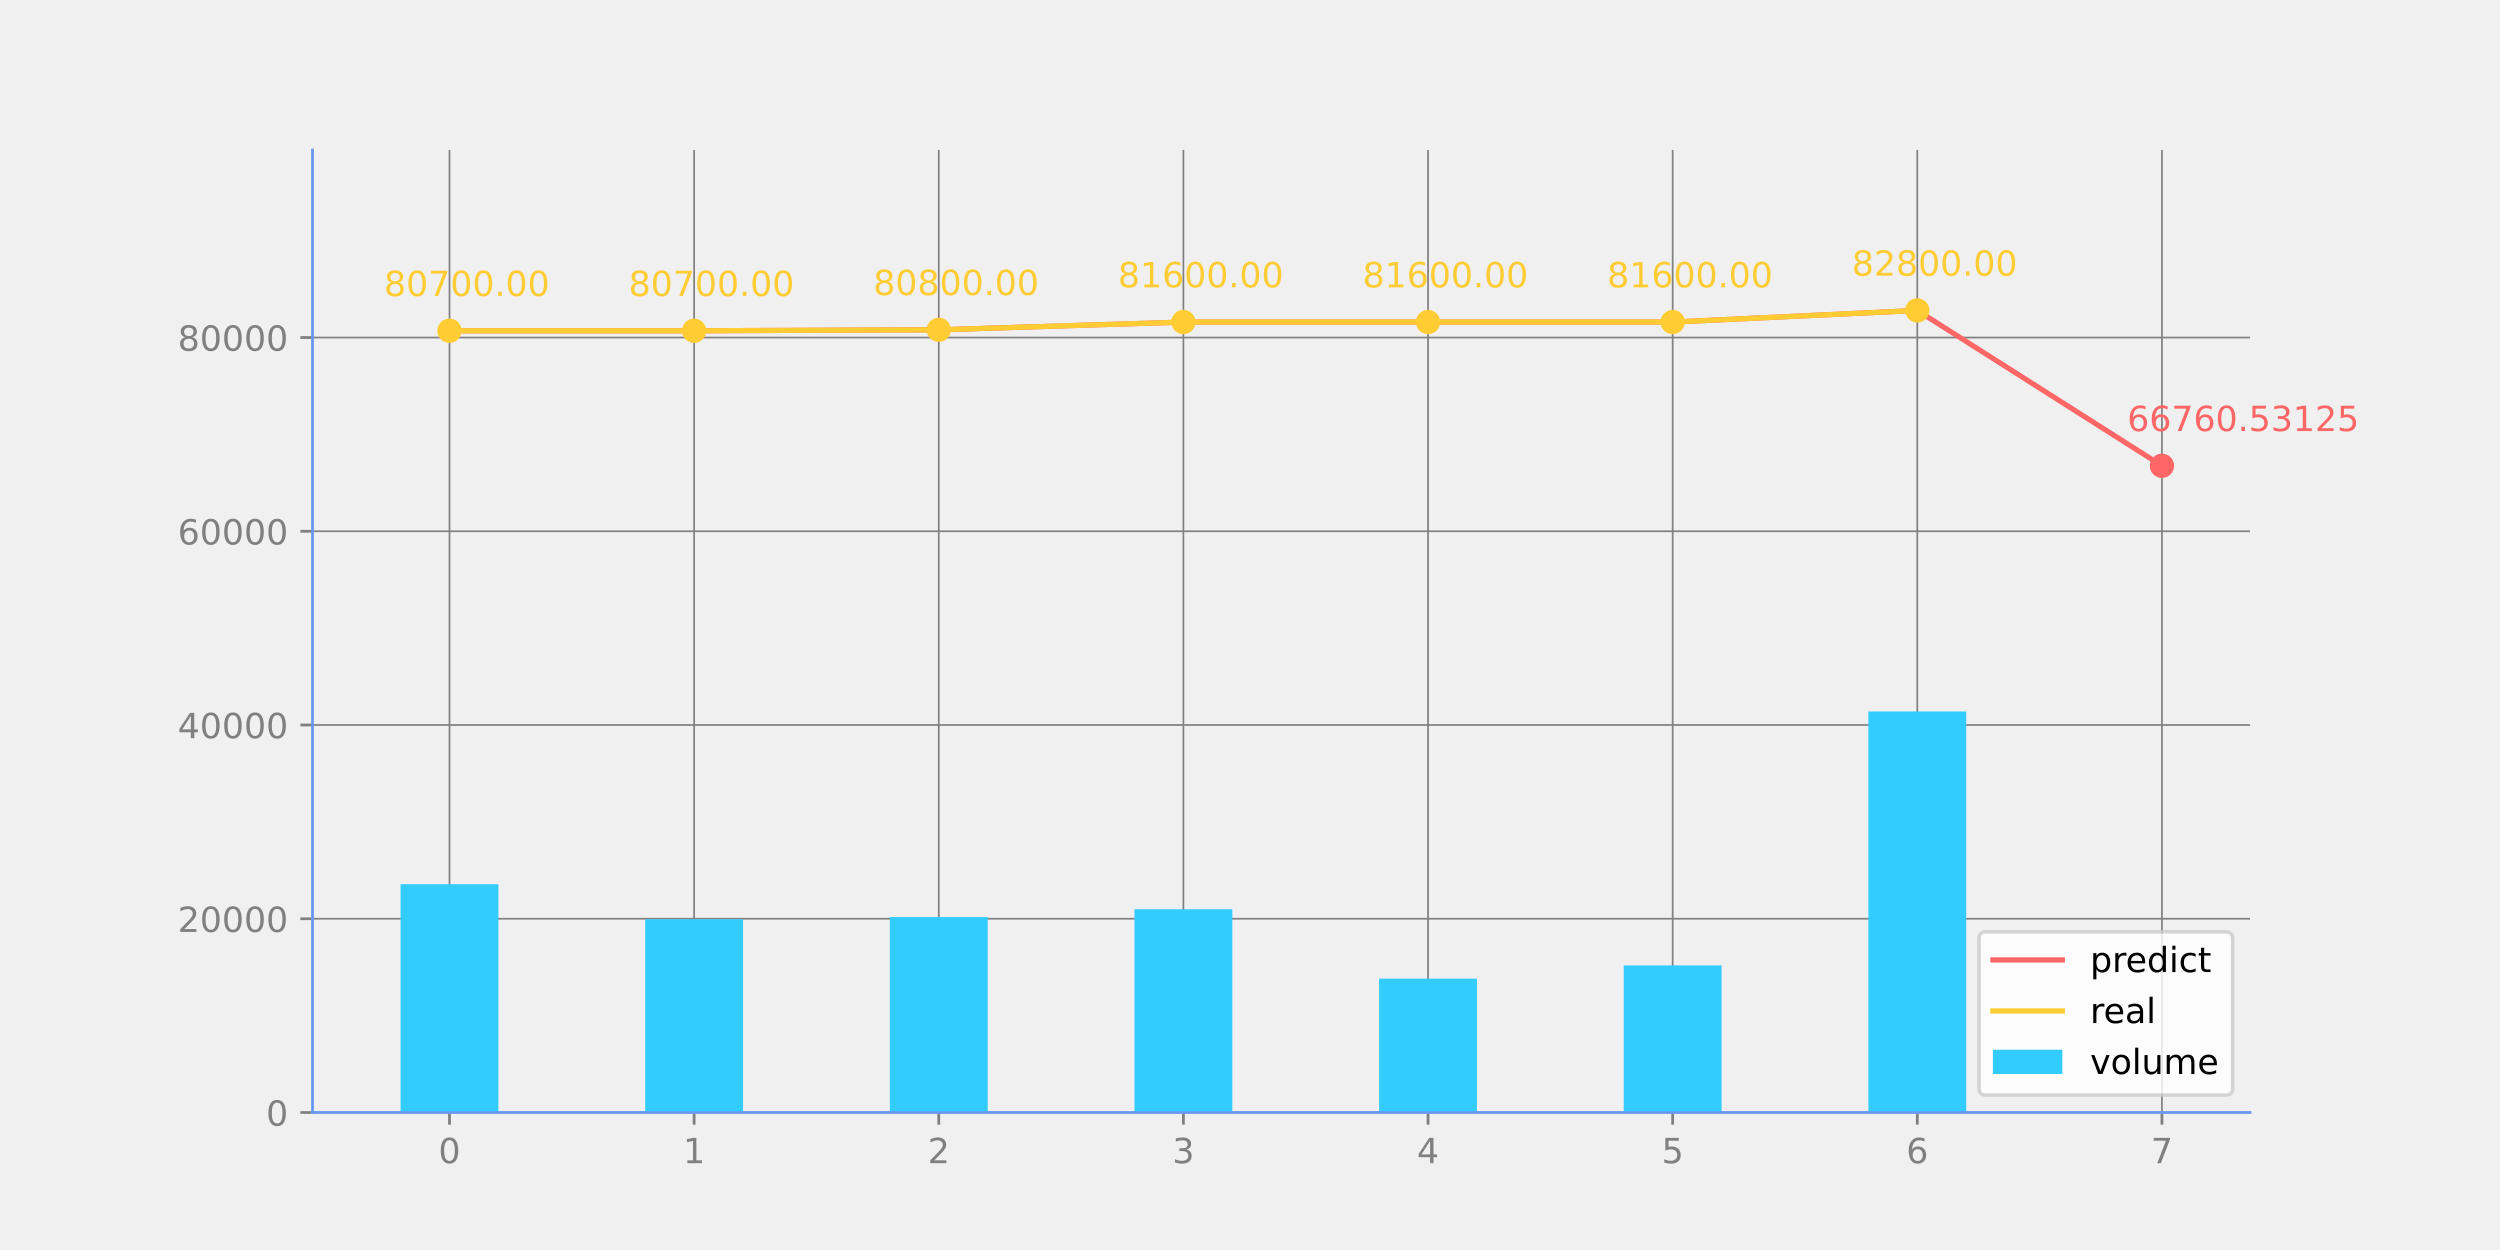
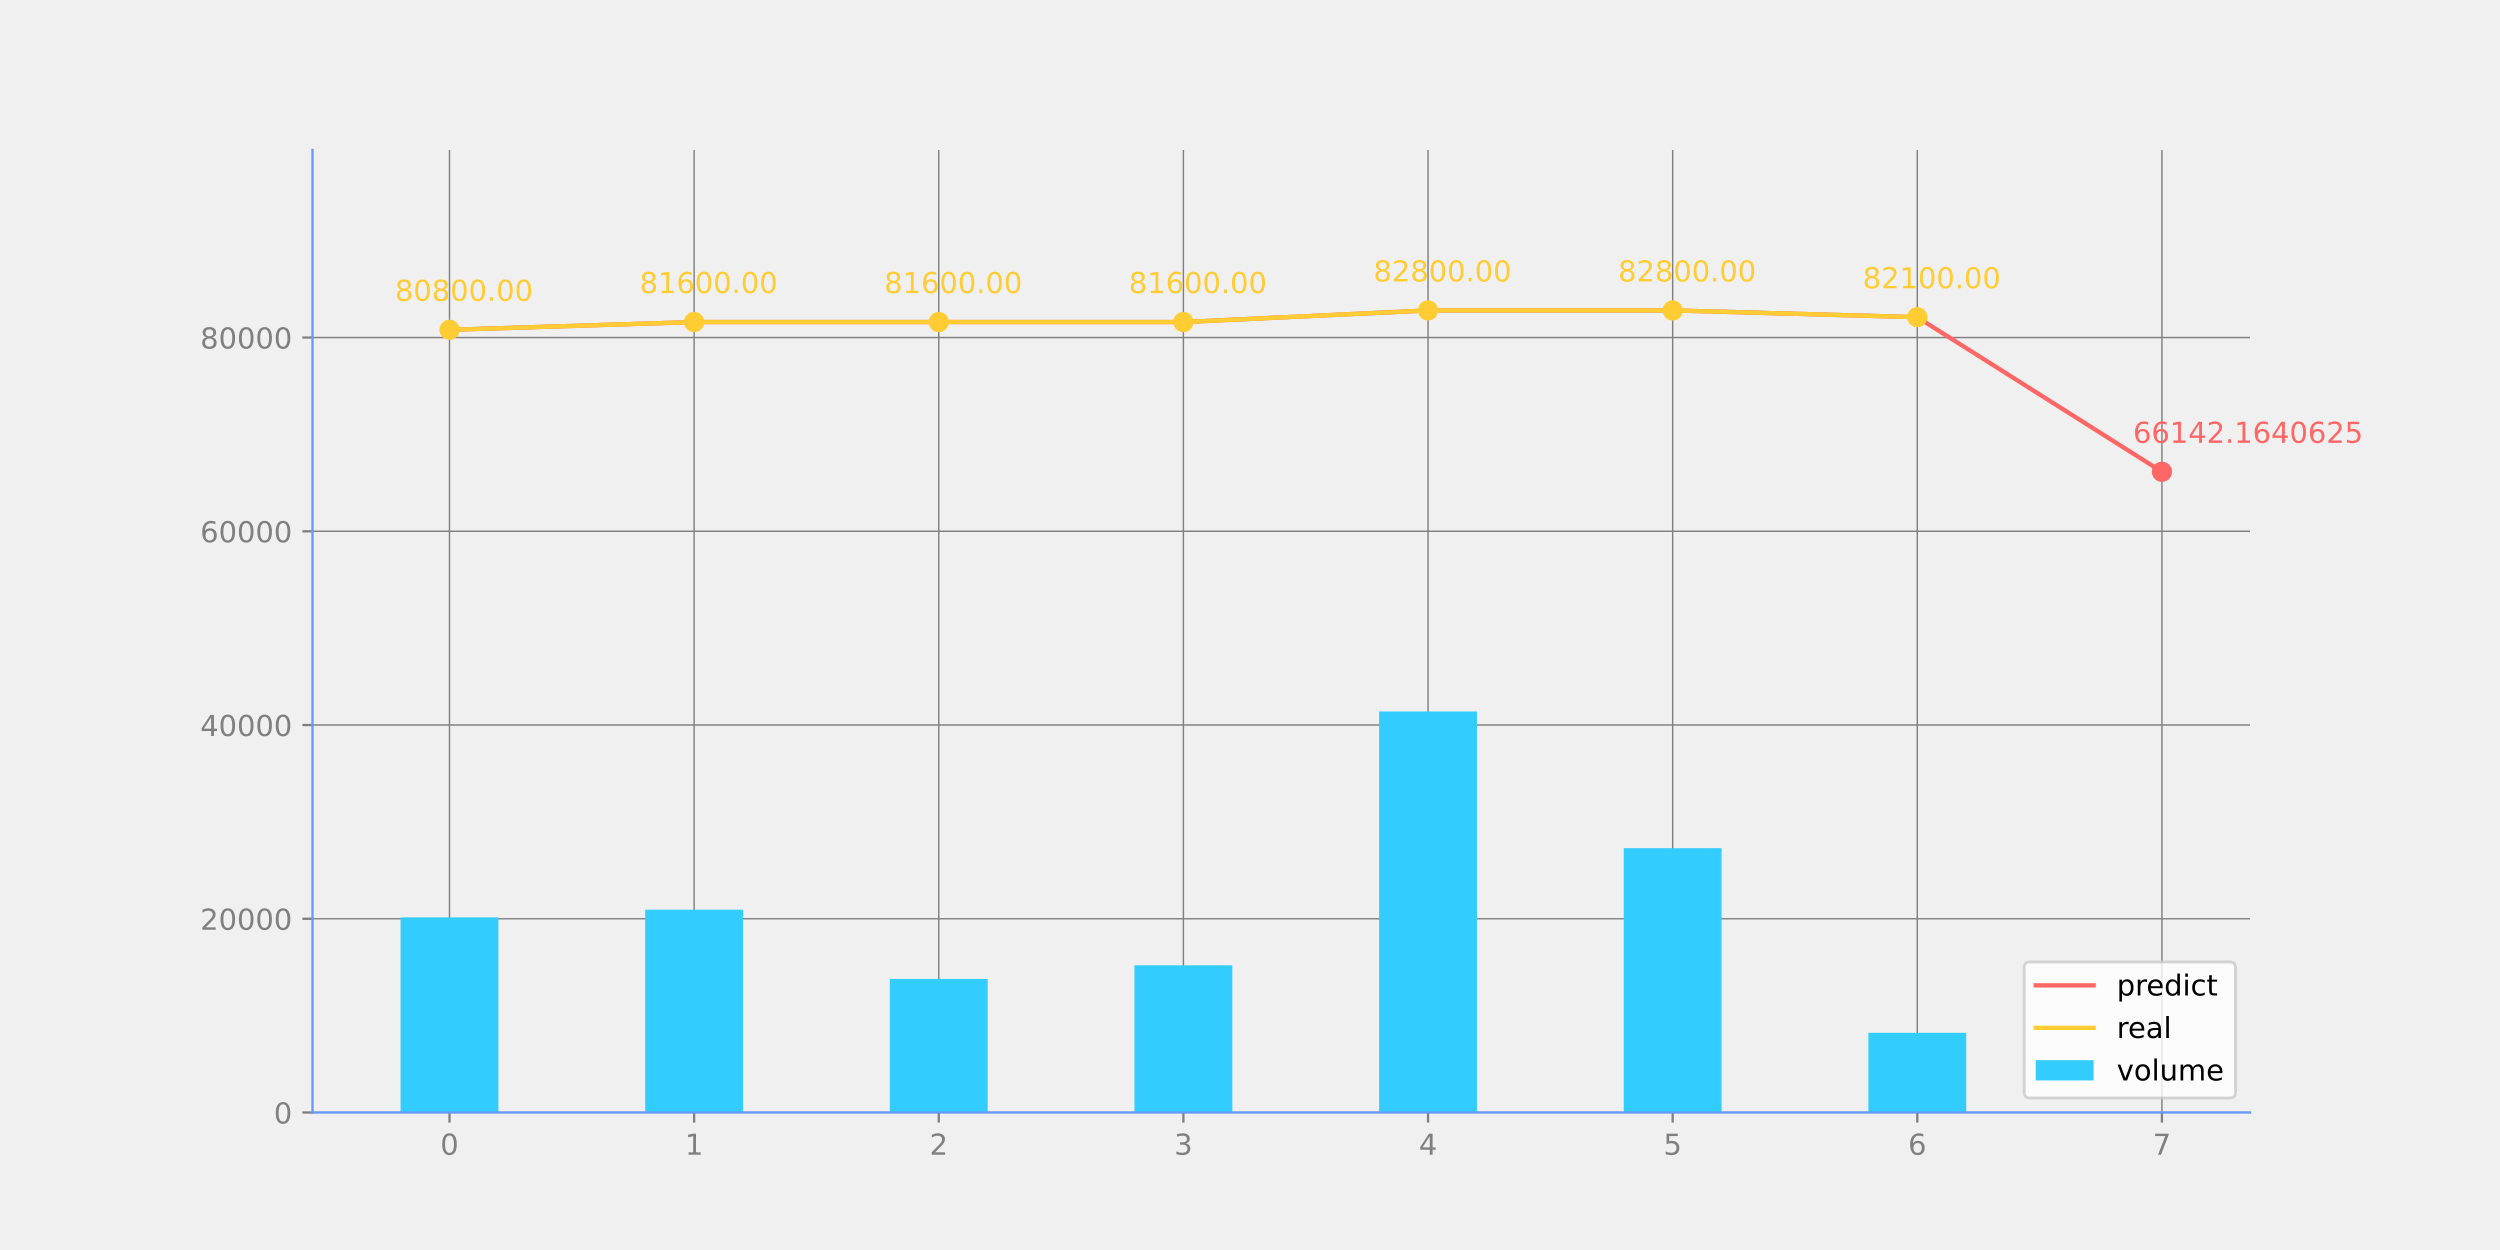
- <svg xmlns="http://www.w3.org/2000/svg" xmlns:xlink="http://www.w3.org/1999/xlink" width="720pt" height="360pt" viewBox="0 0 720 360" version="1.1">
+ <svg xmlns="http://www.w3.org/2000/svg" xmlns:xlink="http://www.w3.org/1999/xlink" width="864pt" height="432pt" viewBox="0 0 864 432" version="1.1">
  <defs>
    <style type="text/css">*{stroke-linejoin: round; stroke-linecap: butt}</style>
  </defs>
  <g id="figure_1">
    <g id="patch_1">
-       <path d="M 0 360  L 720 360  L 720 0  L 0 0  L 0 360  z " style="fill: none" />
+       <path d="M 0 432  L 864 432  L 864 0  L 0 0  L 0 432  z " style="fill: none" />
    </g>
    <g id="axes_1">
      <g id="patch_2">
-         <path d="M 90 320.4  L 648 320.4  L 648 43.2  L 90 43.2  L 90 320.4  z " style="fill: none" />
+         <path d="M 108 384.48  L 777.6 384.48  L 777.6 51.84  L 108 51.84  L 108 384.48  z " style="fill: none" />
      </g>
      <g id="matplotlib.axis_1">
        <g id="xtick_1">
          <g id="line2d_1">
-             <path d="M 129.455 320.4  L 129.455 43.2  " clip-path="url(#p704065ddaa)" style="fill: none; stroke: #808080; stroke-width: 0.5; stroke-linecap: square" />
+             <path d="M 155.345 384.48  L 155.345 51.84  " clip-path="url(#p465e584d15)" style="fill: none; stroke: #808080; stroke-width: 0.5; stroke-linecap: square" />
          </g>
          <g id="line2d_2">
            <defs>
-               <path id="md15e7db602" d="M 0 0  L 0 3.5  " style="stroke: #808080; stroke-width: 0.8" />
+               <path id="m265121c2bc" d="M 0 0  L 0 3.5  " style="stroke: #808080; stroke-width: 0.8" />
            </defs>
            <g>
-               <use xlink:href="#md15e7db602" x="129.455" y="320.4" style="fill: #808080; stroke: #808080; stroke-width: 0.8" />
+               <use xlink:href="#m265121c2bc" x="155.345" y="384.48" style="fill: #808080; stroke: #808080; stroke-width: 0.8" />
            </g>
          </g>
          <g id="text_1">
-             <g style="fill: #808080" transform="translate(126.2733 334.9984) scale(0.1 -0.1)">
+             <g style="fill: #808080" transform="translate(152.1642 399.0784) scale(0.1 -0.1)">
              <defs>
                <path id="DejaVuSans-30" d="M 2034 4250  Q 1547 4250 1301 3770  Q 1056 3291 1056 2328  Q 1056 1369 1301 889  Q 1547 409 2034 409  Q 2525 409 2770 889  Q 3016 1369 3016 2328  Q 3016 3291 2770 3770  Q 2525 4250 2034 4250  z M 2034 4750  Q 2819 4750 3233 4129  Q 3647 3509 3647 2328  Q 3647 1150 3233 529  Q 2819 -91 2034 -91  Q 1250 -91 836 529  Q 422 1150 422 2328  Q 422 3509 836 4129  Q 1250 4750 2034 4750  z " transform="scale(0.015625)" />
              </defs>
              <use xlink:href="#DejaVuSans-30" />
            </g>
          </g>
        </g>
        <g id="xtick_2">
          <g id="line2d_3">
-             <path d="M 199.909 320.4  L 199.909 43.2  " clip-path="url(#p704065ddaa)" style="fill: none; stroke: #808080; stroke-width: 0.5; stroke-linecap: square" />
+             <path d="M 239.891 384.48  L 239.891 51.84  " clip-path="url(#p465e584d15)" style="fill: none; stroke: #808080; stroke-width: 0.5; stroke-linecap: square" />
          </g>
          <g id="line2d_4">
            <g>
-               <use xlink:href="#md15e7db602" x="199.909" y="320.4" style="fill: #808080; stroke: #808080; stroke-width: 0.8" />
+               <use xlink:href="#m265121c2bc" x="239.891" y="384.48" style="fill: #808080; stroke: #808080; stroke-width: 0.8" />
            </g>
          </g>
          <g id="text_2">
-             <g style="fill: #808080" transform="translate(196.7278 334.9984) scale(0.1 -0.1)">
+             <g style="fill: #808080" transform="translate(236.7097 399.0784) scale(0.1 -0.1)">
              <defs>
                <path id="DejaVuSans-31" d="M 794 531  L 1825 531  L 1825 4091  L 703 3866  L 703 4441  L 1819 4666  L 2450 4666  L 2450 531  L 3481 531  L 3481 0  L 794 0  L 794 531  z " transform="scale(0.015625)" />
              </defs>
              <use xlink:href="#DejaVuSans-31" />
            </g>
          </g>
        </g>
        <g id="xtick_3">
          <g id="line2d_5">
-             <path d="M 270.364 320.4  L 270.364 43.2  " clip-path="url(#p704065ddaa)" style="fill: none; stroke: #808080; stroke-width: 0.5; stroke-linecap: square" />
+             <path d="M 324.436 384.48  L 324.436 51.84  " clip-path="url(#p465e584d15)" style="fill: none; stroke: #808080; stroke-width: 0.5; stroke-linecap: square" />
          </g>
          <g id="line2d_6">
            <g>
-               <use xlink:href="#md15e7db602" x="270.364" y="320.4" style="fill: #808080; stroke: #808080; stroke-width: 0.8" />
+               <use xlink:href="#m265121c2bc" x="324.436" y="384.48" style="fill: #808080; stroke: #808080; stroke-width: 0.8" />
            </g>
          </g>
          <g id="text_3">
-             <g style="fill: #808080" transform="translate(267.1824 334.9984) scale(0.1 -0.1)">
+             <g style="fill: #808080" transform="translate(321.2551 399.0784) scale(0.1 -0.1)">
              <defs>
                <path id="DejaVuSans-32" d="M 1228 531  L 3431 531  L 3431 0  L 469 0  L 469 531  Q 828 903 1448 1529  Q 2069 2156 2228 2338  Q 2531 2678 2651 2914  Q 2772 3150 2772 3378  Q 2772 3750 2511 3984  Q 2250 4219 1831 4219  Q 1534 4219 1204 4116  Q 875 4013 500 3803  L 500 4441  Q 881 4594 1212 4672  Q 1544 4750 1819 4750  Q 2544 4750 2975 4387  Q 3406 4025 3406 3419  Q 3406 3131 3298 2873  Q 3191 2616 2906 2266  Q 2828 2175 2409 1742  Q 1991 1309 1228 531  z " transform="scale(0.015625)" />
              </defs>
              <use xlink:href="#DejaVuSans-32" />
            </g>
          </g>
        </g>
        <g id="xtick_4">
          <g id="line2d_7">
-             <path d="M 340.818 320.4  L 340.818 43.2  " clip-path="url(#p704065ddaa)" style="fill: none; stroke: #808080; stroke-width: 0.5; stroke-linecap: square" />
+             <path d="M 408.982 384.48  L 408.982 51.84  " clip-path="url(#p465e584d15)" style="fill: none; stroke: #808080; stroke-width: 0.5; stroke-linecap: square" />
          </g>
          <g id="line2d_8">
            <g>
-               <use xlink:href="#md15e7db602" x="340.818" y="320.4" style="fill: #808080; stroke: #808080; stroke-width: 0.8" />
+               <use xlink:href="#m265121c2bc" x="408.982" y="384.48" style="fill: #808080; stroke: #808080; stroke-width: 0.8" />
            </g>
          </g>
          <g id="text_4">
-             <g style="fill: #808080" transform="translate(337.6369 334.9984) scale(0.1 -0.1)">
+             <g style="fill: #808080" transform="translate(405.8006 399.0784) scale(0.1 -0.1)">
              <defs>
                <path id="DejaVuSans-33" d="M 2597 2516  Q 3050 2419 3304 2112  Q 3559 1806 3559 1356  Q 3559 666 3084 287  Q 2609 -91 1734 -91  Q 1441 -91 1130 -33  Q 819 25 488 141  L 488 750  Q 750 597 1062 519  Q 1375 441 1716 441  Q 2309 441 2620 675  Q 2931 909 2931 1356  Q 2931 1769 2642 2001  Q 2353 2234 1838 2234  L 1294 2234  L 1294 2753  L 1863 2753  Q 2328 2753 2575 2939  Q 2822 3125 2822 3475  Q 2822 3834 2567 4026  Q 2313 4219 1838 4219  Q 1578 4219 1281 4162  Q 984 4106 628 3988  L 628 4550  Q 988 4650 1302 4700  Q 1616 4750 1894 4750  Q 2613 4750 3031 4423  Q 3450 4097 3450 3541  Q 3450 3153 3228 2886  Q 3006 2619 2597 2516  z " transform="scale(0.015625)" />
              </defs>
              <use xlink:href="#DejaVuSans-33" />
            </g>
          </g>
        </g>
        <g id="xtick_5">
          <g id="line2d_9">
-             <path d="M 411.273 320.4  L 411.273 43.2  " clip-path="url(#p704065ddaa)" style="fill: none; stroke: #808080; stroke-width: 0.5; stroke-linecap: square" />
+             <path d="M 493.527 384.48  L 493.527 51.84  " clip-path="url(#p465e584d15)" style="fill: none; stroke: #808080; stroke-width: 0.5; stroke-linecap: square" />
          </g>
          <g id="line2d_10">
            <g>
-               <use xlink:href="#md15e7db602" x="411.273" y="320.4" style="fill: #808080; stroke: #808080; stroke-width: 0.8" />
+               <use xlink:href="#m265121c2bc" x="493.527" y="384.48" style="fill: #808080; stroke: #808080; stroke-width: 0.8" />
            </g>
          </g>
          <g id="text_5">
-             <g style="fill: #808080" transform="translate(408.0915 334.9984) scale(0.1 -0.1)">
+             <g style="fill: #808080" transform="translate(490.346 399.0784) scale(0.1 -0.1)">
              <defs>
                <path id="DejaVuSans-34" d="M 2419 4116  L 825 1625  L 2419 1625  L 2419 4116  z M 2253 4666  L 3047 4666  L 3047 1625  L 3713 1625  L 3713 1100  L 3047 1100  L 3047 0  L 2419 0  L 2419 1100  L 313 1100  L 313 1709  L 2253 4666  z " transform="scale(0.015625)" />
              </defs>
              <use xlink:href="#DejaVuSans-34" />
            </g>
          </g>
        </g>
        <g id="xtick_6">
          <g id="line2d_11">
-             <path d="M 481.727 320.4  L 481.727 43.2  " clip-path="url(#p704065ddaa)" style="fill: none; stroke: #808080; stroke-width: 0.5; stroke-linecap: square" />
+             <path d="M 578.073 384.48  L 578.073 51.84  " clip-path="url(#p465e584d15)" style="fill: none; stroke: #808080; stroke-width: 0.5; stroke-linecap: square" />
          </g>
          <g id="line2d_12">
            <g>
-               <use xlink:href="#md15e7db602" x="481.727" y="320.4" style="fill: #808080; stroke: #808080; stroke-width: 0.8" />
+               <use xlink:href="#m265121c2bc" x="578.073" y="384.48" style="fill: #808080; stroke: #808080; stroke-width: 0.8" />
            </g>
          </g>
          <g id="text_6">
-             <g style="fill: #808080" transform="translate(478.546 334.9984) scale(0.1 -0.1)">
+             <g style="fill: #808080" transform="translate(574.8915 399.0784) scale(0.1 -0.1)">
              <defs>
                <path id="DejaVuSans-35" d="M 691 4666  L 3169 4666  L 3169 4134  L 1269 4134  L 1269 2991  Q 1406 3038 1543 3061  Q 1681 3084 1819 3084  Q 2600 3084 3056 2656  Q 3513 2228 3513 1497  Q 3513 744 3044 326  Q 2575 -91 1722 -91  Q 1428 -91 1123 -41  Q 819 9 494 109  L 494 744  Q 775 591 1075 516  Q 1375 441 1709 441  Q 2250 441 2565 725  Q 2881 1009 2881 1497  Q 2881 1984 2565 2268  Q 2250 2553 1709 2553  Q 1456 2553 1204 2497  Q 953 2441 691 2322  L 691 4666  z " transform="scale(0.015625)" />
              </defs>
              <use xlink:href="#DejaVuSans-35" />
            </g>
          </g>
        </g>
        <g id="xtick_7">
          <g id="line2d_13">
-             <path d="M 552.182 320.4  L 552.182 43.2  " clip-path="url(#p704065ddaa)" style="fill: none; stroke: #808080; stroke-width: 0.5; stroke-linecap: square" />
+             <path d="M 662.618 384.48  L 662.618 51.84  " clip-path="url(#p465e584d15)" style="fill: none; stroke: #808080; stroke-width: 0.5; stroke-linecap: square" />
          </g>
          <g id="line2d_14">
            <g>
-               <use xlink:href="#md15e7db602" x="552.182" y="320.4" style="fill: #808080; stroke: #808080; stroke-width: 0.8" />
+               <use xlink:href="#m265121c2bc" x="662.618" y="384.48" style="fill: #808080; stroke: #808080; stroke-width: 0.8" />
            </g>
          </g>
          <g id="text_7">
-             <g style="fill: #808080" transform="translate(549.0006 334.9984) scale(0.1 -0.1)">
+             <g style="fill: #808080" transform="translate(659.4369 399.0784) scale(0.1 -0.1)">
              <defs>
                <path id="DejaVuSans-36" d="M 2113 2584  Q 1688 2584 1439 2293  Q 1191 2003 1191 1497  Q 1191 994 1439 701  Q 1688 409 2113 409  Q 2538 409 2786 701  Q 3034 994 3034 1497  Q 3034 2003 2786 2293  Q 2538 2584 2113 2584  z M 3366 4563  L 3366 3988  Q 3128 4100 2886 4159  Q 2644 4219 2406 4219  Q 1781 4219 1451 3797  Q 1122 3375 1075 2522  Q 1259 2794 1537 2939  Q 1816 3084 2150 3084  Q 2853 3084 3261 2657  Q 3669 2231 3669 1497  Q 3669 778 3244 343  Q 2819 -91 2113 -91  Q 1303 -91 875 529  Q 447 1150 447 2328  Q 447 3434 972 4092  Q 1497 4750 2381 4750  Q 2619 4750 2861 4703  Q 3103 4656 3366 4563  z " transform="scale(0.015625)" />
              </defs>
              <use xlink:href="#DejaVuSans-36" />
            </g>
          </g>
        </g>
        <g id="xtick_8">
          <g id="line2d_15">
-             <path d="M 622.636 320.4  L 622.636 43.2  " clip-path="url(#p704065ddaa)" style="fill: none; stroke: #808080; stroke-width: 0.5; stroke-linecap: square" />
+             <path d="M 747.164 384.48  L 747.164 51.84  " clip-path="url(#p465e584d15)" style="fill: none; stroke: #808080; stroke-width: 0.5; stroke-linecap: square" />
          </g>
          <g id="line2d_16">
            <g>
-               <use xlink:href="#md15e7db602" x="622.636" y="320.4" style="fill: #808080; stroke: #808080; stroke-width: 0.8" />
+               <use xlink:href="#m265121c2bc" x="747.164" y="384.48" style="fill: #808080; stroke: #808080; stroke-width: 0.8" />
            </g>
          </g>
          <g id="text_8">
-             <g style="fill: #808080" transform="translate(619.4551 334.9984) scale(0.1 -0.1)">
+             <g style="fill: #808080" transform="translate(743.9824 399.0784) scale(0.1 -0.1)">
              <defs>
                <path id="DejaVuSans-37" d="M 525 4666  L 3525 4666  L 3525 4397  L 1831 0  L 1172 0  L 2766 4134  L 525 4134  L 525 4666  z " transform="scale(0.015625)" />
              </defs>
              <use xlink:href="#DejaVuSans-37" />
            </g>
          </g>
        </g>
      </g>
      <g id="matplotlib.axis_2">
        <g id="ytick_1">
          <g id="line2d_17">
-             <path d="M 90 320.4  L 648 320.4  " clip-path="url(#p704065ddaa)" style="fill: none; stroke: #808080; stroke-width: 0.5; stroke-linecap: square" />
+             <path d="M 108 384.48  L 777.6 384.48  " clip-path="url(#p465e584d15)" style="fill: none; stroke: #808080; stroke-width: 0.5; stroke-linecap: square" />
          </g>
          <g id="line2d_18">
            <defs>
-               <path id="mb804b26021" d="M 0 0  L -3.5 0  " style="stroke: #808080; stroke-width: 0.8" />
+               <path id="m1d7c120818" d="M 0 0  L -3.5 0  " style="stroke: #808080; stroke-width: 0.8" />
            </defs>
            <g>
-               <use xlink:href="#mb804b26021" x="90" y="320.4" style="fill: #808080; stroke: #808080; stroke-width: 0.8" />
+               <use xlink:href="#m1d7c120818" x="108" y="384.48" style="fill: #808080; stroke: #808080; stroke-width: 0.8" />
            </g>
          </g>
          <g id="text_9">
-             <g style="fill: #808080" transform="translate(76.6375 324.1992) scale(0.1 -0.1)">
+             <g style="fill: #808080" transform="translate(94.6375 388.2792) scale(0.1 -0.1)">
              <use xlink:href="#DejaVuSans-30" />
            </g>
          </g>
        </g>
        <g id="ytick_2">
          <g id="line2d_19">
-             <path d="M 90 264.603  L 648 264.603  " clip-path="url(#p704065ddaa)" style="fill: none; stroke: #808080; stroke-width: 0.5; stroke-linecap: square" />
+             <path d="M 108 317.523  L 777.6 317.523  " clip-path="url(#p465e584d15)" style="fill: none; stroke: #808080; stroke-width: 0.5; stroke-linecap: square" />
          </g>
          <g id="line2d_20">
            <g>
-               <use xlink:href="#mb804b26021" x="90" y="264.603" style="fill: #808080; stroke: #808080; stroke-width: 0.8" />
+               <use xlink:href="#m1d7c120818" x="108" y="317.523" style="fill: #808080; stroke: #808080; stroke-width: 0.8" />
            </g>
          </g>
          <g id="text_10">
-             <g style="fill: #808080" transform="translate(51.1875 268.4021) scale(0.1 -0.1)">
+             <g style="fill: #808080" transform="translate(69.1875 321.3227) scale(0.1 -0.1)">
              <use xlink:href="#DejaVuSans-32" />
              <use xlink:href="#DejaVuSans-30" x="63.623" />
              <use xlink:href="#DejaVuSans-30" x="127.246" />
              <use xlink:href="#DejaVuSans-30" x="190.869" />
              <use xlink:href="#DejaVuSans-30" x="254.492" />
            </g>
          </g>
        </g>
        <g id="ytick_3">
          <g id="line2d_21">
-             <path d="M 90 208.806  L 648 208.806  " clip-path="url(#p704065ddaa)" style="fill: none; stroke: #808080; stroke-width: 0.5; stroke-linecap: square" />
+             <path d="M 108 250.567  L 777.6 250.567  " clip-path="url(#p465e584d15)" style="fill: none; stroke: #808080; stroke-width: 0.5; stroke-linecap: square" />
          </g>
          <g id="line2d_22">
            <g>
-               <use xlink:href="#mb804b26021" x="90" y="208.806" style="fill: #808080; stroke: #808080; stroke-width: 0.8" />
+               <use xlink:href="#m1d7c120818" x="108" y="250.567" style="fill: #808080; stroke: #808080; stroke-width: 0.8" />
            </g>
          </g>
          <g id="text_11">
-             <g style="fill: #808080" transform="translate(51.1875 212.605) scale(0.1 -0.1)">
+             <g style="fill: #808080" transform="translate(69.1875 254.3662) scale(0.1 -0.1)">
              <use xlink:href="#DejaVuSans-34" />
              <use xlink:href="#DejaVuSans-30" x="63.623" />
              <use xlink:href="#DejaVuSans-30" x="127.246" />
              <use xlink:href="#DejaVuSans-30" x="190.869" />
              <use xlink:href="#DejaVuSans-30" x="254.492" />
            </g>
          </g>
        </g>
        <g id="ytick_4">
          <g id="line2d_23">
-             <path d="M 90 153.009  L 648 153.009  " clip-path="url(#p704065ddaa)" style="fill: none; stroke: #808080; stroke-width: 0.5; stroke-linecap: square" />
+             <path d="M 108 183.61  L 777.6 183.61  " clip-path="url(#p465e584d15)" style="fill: none; stroke: #808080; stroke-width: 0.5; stroke-linecap: square" />
          </g>
          <g id="line2d_24">
            <g>
-               <use xlink:href="#mb804b26021" x="90" y="153.009" style="fill: #808080; stroke: #808080; stroke-width: 0.8" />
+               <use xlink:href="#m1d7c120818" x="108" y="183.61" style="fill: #808080; stroke: #808080; stroke-width: 0.8" />
            </g>
          </g>
          <g id="text_12">
-             <g style="fill: #808080" transform="translate(51.1875 156.8079) scale(0.1 -0.1)">
+             <g style="fill: #808080" transform="translate(69.1875 187.4097) scale(0.1 -0.1)">
              <use xlink:href="#DejaVuSans-36" />
              <use xlink:href="#DejaVuSans-30" x="63.623" />
              <use xlink:href="#DejaVuSans-30" x="127.246" />
              <use xlink:href="#DejaVuSans-30" x="190.869" />
              <use xlink:href="#DejaVuSans-30" x="254.492" />
            </g>
          </g>
        </g>
        <g id="ytick_5">
          <g id="line2d_25">
-             <path d="M 90 97.212  L 648 97.212  " clip-path="url(#p704065ddaa)" style="fill: none; stroke: #808080; stroke-width: 0.5; stroke-linecap: square" />
+             <path d="M 108 116.654  L 777.6 116.654  " clip-path="url(#p465e584d15)" style="fill: none; stroke: #808080; stroke-width: 0.5; stroke-linecap: square" />
          </g>
          <g id="line2d_26">
            <g>
-               <use xlink:href="#mb804b26021" x="90" y="97.212" style="fill: #808080; stroke: #808080; stroke-width: 0.8" />
+               <use xlink:href="#m1d7c120818" x="108" y="116.654" style="fill: #808080; stroke: #808080; stroke-width: 0.8" />
            </g>
          </g>
          <g id="text_13">
-             <g style="fill: #808080" transform="translate(51.1875 101.0108) scale(0.1 -0.1)">
+             <g style="fill: #808080" transform="translate(69.1875 120.4531) scale(0.1 -0.1)">
              <defs>
                <path id="DejaVuSans-38" d="M 2034 2216  Q 1584 2216 1326 1975  Q 1069 1734 1069 1313  Q 1069 891 1326 650  Q 1584 409 2034 409  Q 2484 409 2743 651  Q 3003 894 3003 1313  Q 3003 1734 2745 1975  Q 2488 2216 2034 2216  z M 1403 2484  Q 997 2584 770 2862  Q 544 3141 544 3541  Q 544 4100 942 4425  Q 1341 4750 2034 4750  Q 2731 4750 3128 4425  Q 3525 4100 3525 3541  Q 3525 3141 3298 2862  Q 3072 2584 2669 2484  Q 3125 2378 3379 2068  Q 3634 1759 3634 1313  Q 3634 634 3220 271  Q 2806 -91 2034 -91  Q 1263 -91 848 271  Q 434 634 434 1313  Q 434 1759 690 2068  Q 947 2378 1403 2484  z M 1172 3481  Q 1172 3119 1398 2916  Q 1625 2713 2034 2713  Q 2441 2713 2670 2916  Q 2900 3119 2900 3481  Q 2900 3844 2670 4047  Q 2441 4250 2034 4250  Q 1625 4250 1398 4047  Q 1172 3844 1172 3481  z " transform="scale(0.015625)" />
              </defs>
              <use xlink:href="#DejaVuSans-38" />
              <use xlink:href="#DejaVuSans-30" x="63.623" />
              <use xlink:href="#DejaVuSans-30" x="127.246" />
              <use xlink:href="#DejaVuSans-30" x="190.869" />
              <use xlink:href="#DejaVuSans-30" x="254.492" />
            </g>
          </g>
        </g>
      </g>
      <g id="line2d_27">
-         <path d="M 129.455 95.259  L 199.909 95.259  L 270.364 94.98  L 340.818 92.748  L 411.273 92.748  L 481.727 92.748  L 552.182 89.4  L 622.636 134.148  " clip-path="url(#p704065ddaa)" style="fill: none; stroke: #ff6666; stroke-width: 1.5; stroke-linecap: square" />
+         <path d="M 155.345 113.976  L 239.891 111.297  L 324.436 111.297  L 408.982 111.297  L 493.527 107.28  L 578.073 107.28  L 662.618 109.623  L 747.164 163.048  " clip-path="url(#p465e584d15)" style="fill: none; stroke: #ff6666; stroke-width: 1.5; stroke-linecap: square" />
      </g>
      <g id="line2d_28">
-         <path d="M 129.455 95.259  L 199.909 95.259  L 270.364 94.98  L 340.818 92.748  L 411.273 92.748  L 481.727 92.748  L 552.182 89.4  " clip-path="url(#p704065ddaa)" style="fill: none; stroke: #ffcc33; stroke-width: 1.5; stroke-linecap: square" />
+         <path d="M 155.345 113.976  L 239.891 111.297  L 324.436 111.297  L 408.982 111.297  L 493.527 107.28  L 578.073 107.28  L 662.618 109.623  " clip-path="url(#p465e584d15)" style="fill: none; stroke: #ffcc33; stroke-width: 1.5; stroke-linecap: square" />
      </g>
      <g id="patch_3">
-         <path d="M 115.364 320.4  L 143.545 320.4  L 143.545 254.655  L 115.364 254.655  z " clip-path="url(#p704065ddaa)" style="fill: #33ccff" />
+         <path d="M 138.436 384.48  L 172.255 384.48  L 172.255 317.061  L 138.436 317.061  z " clip-path="url(#p465e584d15)" style="fill: #33ccff" />
      </g>
      <g id="patch_4">
-         <path d="M 185.818 320.4  L 214 320.4  L 214 264.721  L 185.818 264.721  z " clip-path="url(#p704065ddaa)" style="fill: #33ccff" />
+         <path d="M 222.982 384.48  L 256.8 384.48  L 256.8 314.37  L 222.982 314.37  z " clip-path="url(#p465e584d15)" style="fill: #33ccff" />
      </g>
      <g id="patch_5">
-         <path d="M 256.273 320.4  L 284.455 320.4  L 284.455 264.111  L 256.273 264.111  z " clip-path="url(#p704065ddaa)" style="fill: #33ccff" />
+         <path d="M 307.527 384.48  L 341.345 384.48  L 341.345 338.317  L 307.527 338.317  z " clip-path="url(#p465e584d15)" style="fill: #33ccff" />
      </g>
      <g id="patch_6">
-         <path d="M 326.727 320.4  L 354.909 320.4  L 354.909 261.865  L 326.727 261.865  z " clip-path="url(#p704065ddaa)" style="fill: #33ccff" />
+         <path d="M 392.073 384.48  L 425.891 384.48  L 425.891 333.614  L 392.073 333.614  z " clip-path="url(#p465e584d15)" style="fill: #33ccff" />
      </g>
      <g id="patch_7">
-         <path d="M 397.182 320.4  L 425.364 320.4  L 425.364 281.858  L 397.182 281.858  z " clip-path="url(#p704065ddaa)" style="fill: #33ccff" />
+         <path d="M 476.618 384.48  L 510.436 384.48  L 510.436 245.88  L 476.618 245.88  z " clip-path="url(#p465e584d15)" style="fill: #33ccff" />
      </g>
      <g id="patch_8">
-         <path d="M 467.636 320.4  L 495.818 320.4  L 495.818 278.044  L 467.636 278.044  z " clip-path="url(#p704065ddaa)" style="fill: #33ccff" />
+         <path d="M 561.164 384.48  L 594.982 384.48  L 594.982 293.146  L 561.164 293.146  z " clip-path="url(#p465e584d15)" style="fill: #33ccff" />
      </g>
      <g id="patch_9">
-         <path d="M 538.091 320.4  L 566.273 320.4  L 566.273 204.9  L 538.091 204.9  z " clip-path="url(#p704065ddaa)" style="fill: #33ccff" />
+         <path d="M 645.709 384.48  L 679.527 384.48  L 679.527 356.934  L 645.709 356.934  z " clip-path="url(#p465e584d15)" style="fill: #33ccff" />
      </g>
      <g id="PathCollection_1">
        <defs>
-           <path id="m2a81e34b32" d="M 0 3  C 0.796 3 1.559 2.684 2.121 2.121  C 2.684 1.559 3 0.796 3 0  C 3 -0.796 2.684 -1.559 2.121 -2.121  C 1.559 -2.684 0.796 -3 0 -3  C -0.796 -3 -1.559 -2.684 -2.121 -2.121  C -2.684 -1.559 -3 -0.796 -3 0  C -3 0.796 -2.684 1.559 -2.121 2.121  C -1.559 2.684 -0.796 3 0 3  z " style="stroke: #ffcc33" />
+           <path id="md7b7252786" d="M 0 3  C 0.796 3 1.559 2.684 2.121 2.121  C 2.684 1.559 3 0.796 3 0  C 3 -0.796 2.684 -1.559 2.121 -2.121  C 1.559 -2.684 0.796 -3 0 -3  C -0.796 -3 -1.559 -2.684 -2.121 -2.121  C -2.684 -1.559 -3 -0.796 -3 0  C -3 0.796 -2.684 1.559 -2.121 2.121  C -1.559 2.684 -0.796 3 0 3  z " style="stroke: #ffcc33" />
        </defs>
-         <g clip-path="url(#p704065ddaa)">
-           <use xlink:href="#m2a81e34b32" x="129.455" y="95.259" style="fill: #ffcc33; stroke: #ffcc33" />
-           <use xlink:href="#m2a81e34b32" x="199.909" y="95.259" style="fill: #ffcc33; stroke: #ffcc33" />
-           <use xlink:href="#m2a81e34b32" x="270.364" y="94.98" style="fill: #ffcc33; stroke: #ffcc33" />
-           <use xlink:href="#m2a81e34b32" x="340.818" y="92.748" style="fill: #ffcc33; stroke: #ffcc33" />
-           <use xlink:href="#m2a81e34b32" x="411.273" y="92.748" style="fill: #ffcc33; stroke: #ffcc33" />
-           <use xlink:href="#m2a81e34b32" x="481.727" y="92.748" style="fill: #ffcc33; stroke: #ffcc33" />
-           <use xlink:href="#m2a81e34b32" x="552.182" y="89.4" style="fill: #ffcc33; stroke: #ffcc33" />
+         <g clip-path="url(#p465e584d15)">
+           <use xlink:href="#md7b7252786" x="155.345" y="113.976" style="fill: #ffcc33; stroke: #ffcc33" />
+           <use xlink:href="#md7b7252786" x="239.891" y="111.297" style="fill: #ffcc33; stroke: #ffcc33" />
+           <use xlink:href="#md7b7252786" x="324.436" y="111.297" style="fill: #ffcc33; stroke: #ffcc33" />
+           <use xlink:href="#md7b7252786" x="408.982" y="111.297" style="fill: #ffcc33; stroke: #ffcc33" />
+           <use xlink:href="#md7b7252786" x="493.527" y="107.28" style="fill: #ffcc33; stroke: #ffcc33" />
+           <use xlink:href="#md7b7252786" x="578.073" y="107.28" style="fill: #ffcc33; stroke: #ffcc33" />
+           <use xlink:href="#md7b7252786" x="662.618" y="109.623" style="fill: #ffcc33; stroke: #ffcc33" />
        </g>
      </g>
      <g id="text_14">
-         <g style="fill: #ffcc33" transform="translate(110.5967 85.2587) scale(0.1 -0.1)">
+         <g style="fill: #ffcc33" transform="translate(136.4876 103.9757) scale(0.1 -0.1)">
          <defs>
            <path id="DejaVuSans-2e" d="M 684 794  L 1344 794  L 1344 0  L 684 0  L 684 794  z " transform="scale(0.015625)" />
          </defs>
          <use xlink:href="#DejaVuSans-38" />
          <use xlink:href="#DejaVuSans-30" x="63.623" />
-           <use xlink:href="#DejaVuSans-37" x="127.246" />
+           <use xlink:href="#DejaVuSans-38" x="127.246" />
          <use xlink:href="#DejaVuSans-30" x="190.869" />
          <use xlink:href="#DejaVuSans-30" x="254.492" />
          <use xlink:href="#DejaVuSans-2e" x="318.115" />
          <use xlink:href="#DejaVuSans-30" x="349.902" />
          <use xlink:href="#DejaVuSans-30" x="413.525" />
        </g>
      </g>
      <g id="text_15">
-         <g style="fill: #ffcc33" transform="translate(181.0513 85.2587) scale(0.1 -0.1)">
-           <use xlink:href="#DejaVuSans-38" />
-           <use xlink:href="#DejaVuSans-30" x="63.623" />
-           <use xlink:href="#DejaVuSans-37" x="127.246" />
-           <use xlink:href="#DejaVuSans-30" x="190.869" />
-           <use xlink:href="#DejaVuSans-30" x="254.492" />
-           <use xlink:href="#DejaVuSans-2e" x="318.115" />
-           <use xlink:href="#DejaVuSans-30" x="349.902" />
-           <use xlink:href="#DejaVuSans-30" x="413.525" />
-         </g>
-       </g>
-       <g id="text_16">
-         <g style="fill: #ffcc33" transform="translate(251.5058 84.97971) scale(0.1 -0.1)">
-           <use xlink:href="#DejaVuSans-38" />
-           <use xlink:href="#DejaVuSans-30" x="63.623" />
-           <use xlink:href="#DejaVuSans-38" x="127.246" />
-           <use xlink:href="#DejaVuSans-30" x="190.869" />
-           <use xlink:href="#DejaVuSans-30" x="254.492" />
-           <use xlink:href="#DejaVuSans-2e" x="318.115" />
-           <use xlink:href="#DejaVuSans-30" x="349.902" />
-           <use xlink:href="#DejaVuSans-30" x="413.525" />
-         </g>
-       </g>
-       <g id="text_17">
-         <g style="fill: #ffcc33" transform="translate(321.9604 82.74783) scale(0.1 -0.1)">
+         <g style="fill: #ffcc33" transform="translate(221.0331 101.2974) scale(0.1 -0.1)">
          <use xlink:href="#DejaVuSans-38" />
          <use xlink:href="#DejaVuSans-31" x="63.623" />
          <use xlink:href="#DejaVuSans-36" x="127.246" />
          <use xlink:href="#DejaVuSans-30" x="190.869" />
          <use xlink:href="#DejaVuSans-30" x="254.492" />
          <use xlink:href="#DejaVuSans-2e" x="318.115" />
          <use xlink:href="#DejaVuSans-30" x="349.902" />
          <use xlink:href="#DejaVuSans-30" x="413.525" />
        </g>
      </g>
-       <g id="text_18">
-         <g style="fill: #ffcc33" transform="translate(392.4149 82.74783) scale(0.1 -0.1)">
+       <g id="text_16">
+         <g style="fill: #ffcc33" transform="translate(305.5786 101.2974) scale(0.1 -0.1)">
          <use xlink:href="#DejaVuSans-38" />
          <use xlink:href="#DejaVuSans-31" x="63.623" />
          <use xlink:href="#DejaVuSans-36" x="127.246" />
          <use xlink:href="#DejaVuSans-30" x="190.869" />
          <use xlink:href="#DejaVuSans-30" x="254.492" />
          <use xlink:href="#DejaVuSans-2e" x="318.115" />
          <use xlink:href="#DejaVuSans-30" x="349.902" />
          <use xlink:href="#DejaVuSans-30" x="413.525" />
        </g>
      </g>
-       <g id="text_19">
-         <g style="fill: #ffcc33" transform="translate(462.8695 82.74783) scale(0.1 -0.1)">
+       <g id="text_17">
+         <g style="fill: #ffcc33" transform="translate(390.124 101.2974) scale(0.1 -0.1)">
          <use xlink:href="#DejaVuSans-38" />
          <use xlink:href="#DejaVuSans-31" x="63.623" />
          <use xlink:href="#DejaVuSans-36" x="127.246" />
          <use xlink:href="#DejaVuSans-30" x="190.869" />
          <use xlink:href="#DejaVuSans-30" x="254.492" />
          <use xlink:href="#DejaVuSans-2e" x="318.115" />
          <use xlink:href="#DejaVuSans-30" x="349.902" />
          <use xlink:href="#DejaVuSans-30" x="413.525" />
        </g>
      </g>
-       <g id="text_20">
-         <g style="fill: #ffcc33" transform="translate(533.324 79.4) scale(0.1 -0.1)">
+       <g id="text_18">
+         <g style="fill: #ffcc33" transform="translate(474.6695 97.28) scale(0.1 -0.1)">
          <use xlink:href="#DejaVuSans-38" />
          <use xlink:href="#DejaVuSans-32" x="63.623" />
          <use xlink:href="#DejaVuSans-38" x="127.246" />
          <use xlink:href="#DejaVuSans-30" x="190.869" />
          <use xlink:href="#DejaVuSans-30" x="254.492" />
          <use xlink:href="#DejaVuSans-2e" x="318.115" />
          <use xlink:href="#DejaVuSans-30" x="349.902" />
          <use xlink:href="#DejaVuSans-30" x="413.525" />
        </g>
      </g>
+       <g id="text_19">
+         <g style="fill: #ffcc33" transform="translate(559.2149 97.28) scale(0.1 -0.1)">
+           <use xlink:href="#DejaVuSans-38" />
+           <use xlink:href="#DejaVuSans-32" x="63.623" />
+           <use xlink:href="#DejaVuSans-38" x="127.246" />
+           <use xlink:href="#DejaVuSans-30" x="190.869" />
+           <use xlink:href="#DejaVuSans-30" x="254.492" />
+           <use xlink:href="#DejaVuSans-2e" x="318.115" />
+           <use xlink:href="#DejaVuSans-30" x="349.902" />
+           <use xlink:href="#DejaVuSans-30" x="413.525" />
+         </g>
+       </g>
+       <g id="text_20">
+         <g style="fill: #ffcc33" transform="translate(643.7604 99.62348) scale(0.1 -0.1)">
+           <use xlink:href="#DejaVuSans-38" />
+           <use xlink:href="#DejaVuSans-32" x="63.623" />
+           <use xlink:href="#DejaVuSans-31" x="127.246" />
+           <use xlink:href="#DejaVuSans-30" x="190.869" />
+           <use xlink:href="#DejaVuSans-30" x="254.492" />
+           <use xlink:href="#DejaVuSans-2e" x="318.115" />
+           <use xlink:href="#DejaVuSans-30" x="349.902" />
+           <use xlink:href="#DejaVuSans-30" x="413.525" />
+         </g>
+       </g>
      <g id="PathCollection_2">
        <defs>
-           <path id="m80572dbfa8" d="M 0 3  C 0.796 3 1.559 2.684 2.121 2.121  C 2.684 1.559 3 0.796 3 0  C 3 -0.796 2.684 -1.559 2.121 -2.121  C 1.559 -2.684 0.796 -3 0 -3  C -0.796 -3 -1.559 -2.684 -2.121 -2.121  C -2.684 -1.559 -3 -0.796 -3 0  C -3 0.796 -2.684 1.559 -2.121 2.121  C -1.559 2.684 -0.796 3 0 3  z " style="stroke: #ff6666" />
+           <path id="m726fd5b50a" d="M 0 3  C 0.796 3 1.559 2.684 2.121 2.121  C 2.684 1.559 3 0.796 3 0  C 3 -0.796 2.684 -1.559 2.121 -2.121  C 1.559 -2.684 0.796 -3 0 -3  C -0.796 -3 -1.559 -2.684 -2.121 -2.121  C -2.684 -1.559 -3 -0.796 -3 0  C -3 0.796 -2.684 1.559 -2.121 2.121  C -1.559 2.684 -0.796 3 0 3  z " style="stroke: #ff6666" />
        </defs>
-         <g clip-path="url(#p704065ddaa)">
-           <use xlink:href="#m80572dbfa8" x="622.636" y="134.148" style="fill: #ff6666; stroke: #ff6666" />
+         <g clip-path="url(#p465e584d15)">
+           <use xlink:href="#m726fd5b50a" x="747.164" y="163.048" style="fill: #ff6666; stroke: #ff6666" />
        </g>
      </g>
      <g id="text_21">
-         <g style="fill: #ff6666" transform="translate(612.6364 124.1478) scale(0.1 -0.1)">
+         <g style="fill: #ff6666" transform="translate(737.1636 153.0475) scale(0.1 -0.1)">
          <use xlink:href="#DejaVuSans-36" />
          <use xlink:href="#DejaVuSans-36" x="63.623" />
-           <use xlink:href="#DejaVuSans-37" x="127.246" />
-           <use xlink:href="#DejaVuSans-36" x="190.869" />
-           <use xlink:href="#DejaVuSans-30" x="254.492" />
-           <use xlink:href="#DejaVuSans-2e" x="318.115" />
-           <use xlink:href="#DejaVuSans-35" x="349.902" />
-           <use xlink:href="#DejaVuSans-33" x="413.525" />
-           <use xlink:href="#DejaVuSans-31" x="477.148" />
-           <use xlink:href="#DejaVuSans-32" x="540.771" />
-           <use xlink:href="#DejaVuSans-35" x="604.395" />
+           <use xlink:href="#DejaVuSans-31" x="127.246" />
+           <use xlink:href="#DejaVuSans-34" x="190.869" />
+           <use xlink:href="#DejaVuSans-32" x="254.492" />
+           <use xlink:href="#DejaVuSans-2e" x="318.115" />
+           <use xlink:href="#DejaVuSans-31" x="349.902" />
+           <use xlink:href="#DejaVuSans-36" x="413.525" />
+           <use xlink:href="#DejaVuSans-34" x="477.148" />
+           <use xlink:href="#DejaVuSans-30" x="540.771" />
+           <use xlink:href="#DejaVuSans-36" x="604.395" />
+           <use xlink:href="#DejaVuSans-32" x="668.018" />
+           <use xlink:href="#DejaVuSans-35" x="731.641" />
        </g>
      </g>
      <g id="patch_10">
-         <path d="M 90 320.4  L 90 43.2  " style="fill: none; stroke: #6699ff; stroke-width: 0.8; stroke-linejoin: miter; stroke-linecap: square" />
+         <path d="M 108 384.48  L 108 51.84  " style="fill: none; stroke: #6699ff; stroke-width: 0.8; stroke-linejoin: miter; stroke-linecap: square" />
      </g>
      <g id="patch_11">
-         <path d="M 90 320.4  L 648 320.4  " style="fill: none; stroke: #6699ff; stroke-width: 0.8; stroke-linejoin: miter; stroke-linecap: square" />
+         <path d="M 108 384.48  L 777.6 384.48  " style="fill: none; stroke: #6699ff; stroke-width: 0.8; stroke-linejoin: miter; stroke-linecap: square" />
      </g>
      <g id="legend_1">
        <g id="patch_12">
-           <path d="M 571.953 315.4  L 641 315.4  Q 643 315.4 643 313.4  L 643 270.366  Q 643 268.366 641 268.366  L 571.953 268.366  Q 569.953 268.366 569.953 270.366  L 569.953 313.4  Q 569.953 315.4 571.953 315.4  z " style="fill: #ffffff; opacity: 0.8; stroke: #cccccc; stroke-linejoin: miter" />
+           <path d="M 701.553 379.48  L 770.6 379.48  Q 772.6 379.48 772.6 377.48  L 772.6 334.446  Q 772.6 332.446 770.6 332.446  L 701.553 332.446  Q 699.553 332.446 699.553 334.446  L 699.553 377.48  Q 699.553 379.48 701.553 379.48  z " style="fill: #ffffff; opacity: 0.8; stroke: #cccccc; stroke-linejoin: miter" />
        </g>
        <g id="line2d_29">
-           <path d="M 573.953 276.464  L 583.953 276.464  L 593.953 276.464  " style="fill: none; stroke: #ff6666; stroke-width: 1.5; stroke-linecap: square" />
+           <path d="M 703.553 340.544  L 713.553 340.544  L 723.553 340.544  " style="fill: none; stroke: #ff6666; stroke-width: 1.5; stroke-linecap: square" />
        </g>
        <g id="text_22">
-           <g transform="translate(601.9531 279.9641) scale(0.1 -0.1)">
+           <g transform="translate(731.5531 344.0441) scale(0.1 -0.1)">
            <defs>
              <path id="DejaVuSans-70" d="M 1159 525  L 1159 -1331  L 581 -1331  L 581 3500  L 1159 3500  L 1159 2969  Q 1341 3281 1617 3432  Q 1894 3584 2278 3584  Q 2916 3584 3314 3078  Q 3713 2572 3713 1747  Q 3713 922 3314 415  Q 2916 -91 2278 -91  Q 1894 -91 1617 61  Q 1341 213 1159 525  z M 3116 1747  Q 3116 2381 2855 2742  Q 2594 3103 2138 3103  Q 1681 3103 1420 2742  Q 1159 2381 1159 1747  Q 1159 1113 1420 752  Q 1681 391 2138 391  Q 2594 391 2855 752  Q 3116 1113 3116 1747  z " transform="scale(0.015625)" />
              <path id="DejaVuSans-72" d="M 2631 2963  Q 2534 3019 2420 3045  Q 2306 3072 2169 3072  Q 1681 3072 1420 2755  Q 1159 2438 1159 1844  L 1159 0  L 581 0  L 581 3500  L 1159 3500  L 1159 2956  Q 1341 3275 1631 3429  Q 1922 3584 2338 3584  Q 2397 3584 2469 3576  Q 2541 3569 2628 3553  L 2631 2963  z " transform="scale(0.015625)" />
              <path id="DejaVuSans-65" d="M 3597 1894  L 3597 1613  L 953 1613  Q 991 1019 1311 708  Q 1631 397 2203 397  Q 2534 397 2845 478  Q 3156 559 3463 722  L 3463 178  Q 3153 47 2828 -22  Q 2503 -91 2169 -91  Q 1331 -91 842 396  Q 353 884 353 1716  Q 353 2575 817 3079  Q 1281 3584 2069 3584  Q 2775 3584 3186 3129  Q 3597 2675 3597 1894  z M 3022 2063  Q 3016 2534 2758 2815  Q 2500 3097 2075 3097  Q 1594 3097 1305 2825  Q 1016 2553 972 2059  L 3022 2063  z " transform="scale(0.015625)" />
              <path id="DejaVuSans-64" d="M 2906 2969  L 2906 4863  L 3481 4863  L 3481 0  L 2906 0  L 2906 525  Q 2725 213 2448 61  Q 2172 -91 1784 -91  Q 1150 -91 751 415  Q 353 922 353 1747  Q 353 2572 751 3078  Q 1150 3584 1784 3584  Q 2172 3584 2448 3432  Q 2725 3281 2906 2969  z M 947 1747  Q 947 1113 1208 752  Q 1469 391 1925 391  Q 2381 391 2643 752  Q 2906 1113 2906 1747  Q 2906 2381 2643 2742  Q 2381 3103 1925 3103  Q 1469 3103 1208 2742  Q 947 2381 947 1747  z " transform="scale(0.015625)" />
              <path id="DejaVuSans-69" d="M 603 3500  L 1178 3500  L 1178 0  L 603 0  L 603 3500  z M 603 4863  L 1178 4863  L 1178 4134  L 603 4134  L 603 4863  z " transform="scale(0.015625)" />
              <path id="DejaVuSans-63" d="M 3122 3366  L 3122 2828  Q 2878 2963 2633 3030  Q 2388 3097 2138 3097  Q 1578 3097 1268 2742  Q 959 2388 959 1747  Q 959 1106 1268 751  Q 1578 397 2138 397  Q 2388 397 2633 464  Q 2878 531 3122 666  L 3122 134  Q 2881 22 2623 -34  Q 2366 -91 2075 -91  Q 1284 -91 818 406  Q 353 903 353 1747  Q 353 2603 823 3093  Q 1294 3584 2113 3584  Q 2378 3584 2631 3529  Q 2884 3475 3122 3366  z " transform="scale(0.015625)" />
              <path id="DejaVuSans-74" d="M 1172 4494  L 1172 3500  L 2356 3500  L 2356 3053  L 1172 3053  L 1172 1153  Q 1172 725 1289 603  Q 1406 481 1766 481  L 2356 481  L 2356 0  L 1766 0  Q 1100 0 847 248  Q 594 497 594 1153  L 594 3053  L 172 3053  L 172 3500  L 594 3500  L 594 4494  L 1172 4494  z " transform="scale(0.015625)" />
            </defs>
            <use xlink:href="#DejaVuSans-70" />
            <use xlink:href="#DejaVuSans-72" x="63.477" />
            <use xlink:href="#DejaVuSans-65" x="102.34" />
            <use xlink:href="#DejaVuSans-64" x="163.863" />
            <use xlink:href="#DejaVuSans-69" x="227.34" />
            <use xlink:href="#DejaVuSans-63" x="255.123" />
            <use xlink:href="#DejaVuSans-74" x="310.104" />
          </g>
        </g>
        <g id="line2d_30">
-           <path d="M 573.953 291.142  L 583.953 291.142  L 593.953 291.142  " style="fill: none; stroke: #ffcc33; stroke-width: 1.5; stroke-linecap: square" />
+           <path d="M 703.553 355.222  L 713.553 355.222  L 723.553 355.222  " style="fill: none; stroke: #ffcc33; stroke-width: 1.5; stroke-linecap: square" />
        </g>
        <g id="text_23">
-           <g transform="translate(601.9531 294.6422) scale(0.1 -0.1)">
+           <g transform="translate(731.5531 358.7222) scale(0.1 -0.1)">
            <defs>
              <path id="DejaVuSans-61" d="M 2194 1759  Q 1497 1759 1228 1600  Q 959 1441 959 1056  Q 959 750 1161 570  Q 1363 391 1709 391  Q 2188 391 2477 730  Q 2766 1069 2766 1631  L 2766 1759  L 2194 1759  z M 3341 1997  L 3341 0  L 2766 0  L 2766 531  Q 2569 213 2275 61  Q 1981 -91 1556 -91  Q 1019 -91 701 211  Q 384 513 384 1019  Q 384 1609 779 1909  Q 1175 2209 1959 2209  L 2766 2209  L 2766 2266  Q 2766 2663 2505 2880  Q 2244 3097 1772 3097  Q 1472 3097 1187 3025  Q 903 2953 641 2809  L 641 3341  Q 956 3463 1253 3523  Q 1550 3584 1831 3584  Q 2591 3584 2966 3190  Q 3341 2797 3341 1997  z " transform="scale(0.015625)" />
              <path id="DejaVuSans-6c" d="M 603 4863  L 1178 4863  L 1178 0  L 603 0  L 603 4863  z " transform="scale(0.015625)" />
            </defs>
            <use xlink:href="#DejaVuSans-72" />
            <use xlink:href="#DejaVuSans-65" x="38.863" />
            <use xlink:href="#DejaVuSans-61" x="100.387" />
            <use xlink:href="#DejaVuSans-6c" x="161.666" />
          </g>
        </g>
        <g id="patch_13">
-           <path d="M 573.953 309.32  L 593.953 309.32  L 593.953 302.32  L 573.953 302.32  z " style="fill: #33ccff" />
+           <path d="M 703.553 373.4  L 723.553 373.4  L 723.553 366.4  L 703.553 366.4  z " style="fill: #33ccff" />
        </g>
        <g id="text_24">
-           <g transform="translate(601.9531 309.3203) scale(0.1 -0.1)">
+           <g transform="translate(731.5531 373.4003) scale(0.1 -0.1)">
            <defs>
              <path id="DejaVuSans-76" d="M 191 3500  L 800 3500  L 1894 563  L 2988 3500  L 3597 3500  L 2284 0  L 1503 0  L 191 3500  z " transform="scale(0.015625)" />
              <path id="DejaVuSans-6f" d="M 1959 3097  Q 1497 3097 1228 2736  Q 959 2375 959 1747  Q 959 1119 1226 758  Q 1494 397 1959 397  Q 2419 397 2687 759  Q 2956 1122 2956 1747  Q 2956 2369 2687 2733  Q 2419 3097 1959 3097  z M 1959 3584  Q 2709 3584 3137 3096  Q 3566 2609 3566 1747  Q 3566 888 3137 398  Q 2709 -91 1959 -91  Q 1206 -91 779 398  Q 353 888 353 1747  Q 353 2609 779 3096  Q 1206 3584 1959 3584  z " transform="scale(0.015625)" />
              <path id="DejaVuSans-75" d="M 544 1381  L 544 3500  L 1119 3500  L 1119 1403  Q 1119 906 1312 657  Q 1506 409 1894 409  Q 2359 409 2629 706  Q 2900 1003 2900 1516  L 2900 3500  L 3475 3500  L 3475 0  L 2900 0  L 2900 538  Q 2691 219 2414 64  Q 2138 -91 1772 -91  Q 1169 -91 856 284  Q 544 659 544 1381  z M 1991 3584  L 1991 3584  z " transform="scale(0.015625)" />
              <path id="DejaVuSans-6d" d="M 3328 2828  Q 3544 3216 3844 3400  Q 4144 3584 4550 3584  Q 5097 3584 5394 3201  Q 5691 2819 5691 2113  L 5691 0  L 5113 0  L 5113 2094  Q 5113 2597 4934 2840  Q 4756 3084 4391 3084  Q 3944 3084 3684 2787  Q 3425 2491 3425 1978  L 3425 0  L 2847 0  L 2847 2094  Q 2847 2600 2669 2842  Q 2491 3084 2119 3084  Q 1678 3084 1418 2786  Q 1159 2488 1159 1978  L 1159 0  L 581 0  L 581 3500  L 1159 3500  L 1159 2956  Q 1356 3278 1631 3431  Q 1906 3584 2284 3584  Q 2666 3584 2933 3390  Q 3200 3197 3328 2828  z " transform="scale(0.015625)" />
            </defs>
            <use xlink:href="#DejaVuSans-76" />
            <use xlink:href="#DejaVuSans-6f" x="59.18" />
            <use xlink:href="#DejaVuSans-6c" x="120.361" />
            <use xlink:href="#DejaVuSans-75" x="148.145" />
            <use xlink:href="#DejaVuSans-6d" x="211.523" />
            <use xlink:href="#DejaVuSans-65" x="308.936" />
          </g>
        </g>
      </g>
    </g>
  </g>
  <defs>
-     <clipPath id="p704065ddaa">
-       <rect x="90" y="43.2" width="558" height="277.2" />
+     <clipPath id="p465e584d15">
+       <rect x="108" y="51.84" width="669.6" height="332.64" />
    </clipPath>
  </defs>
</svg>
